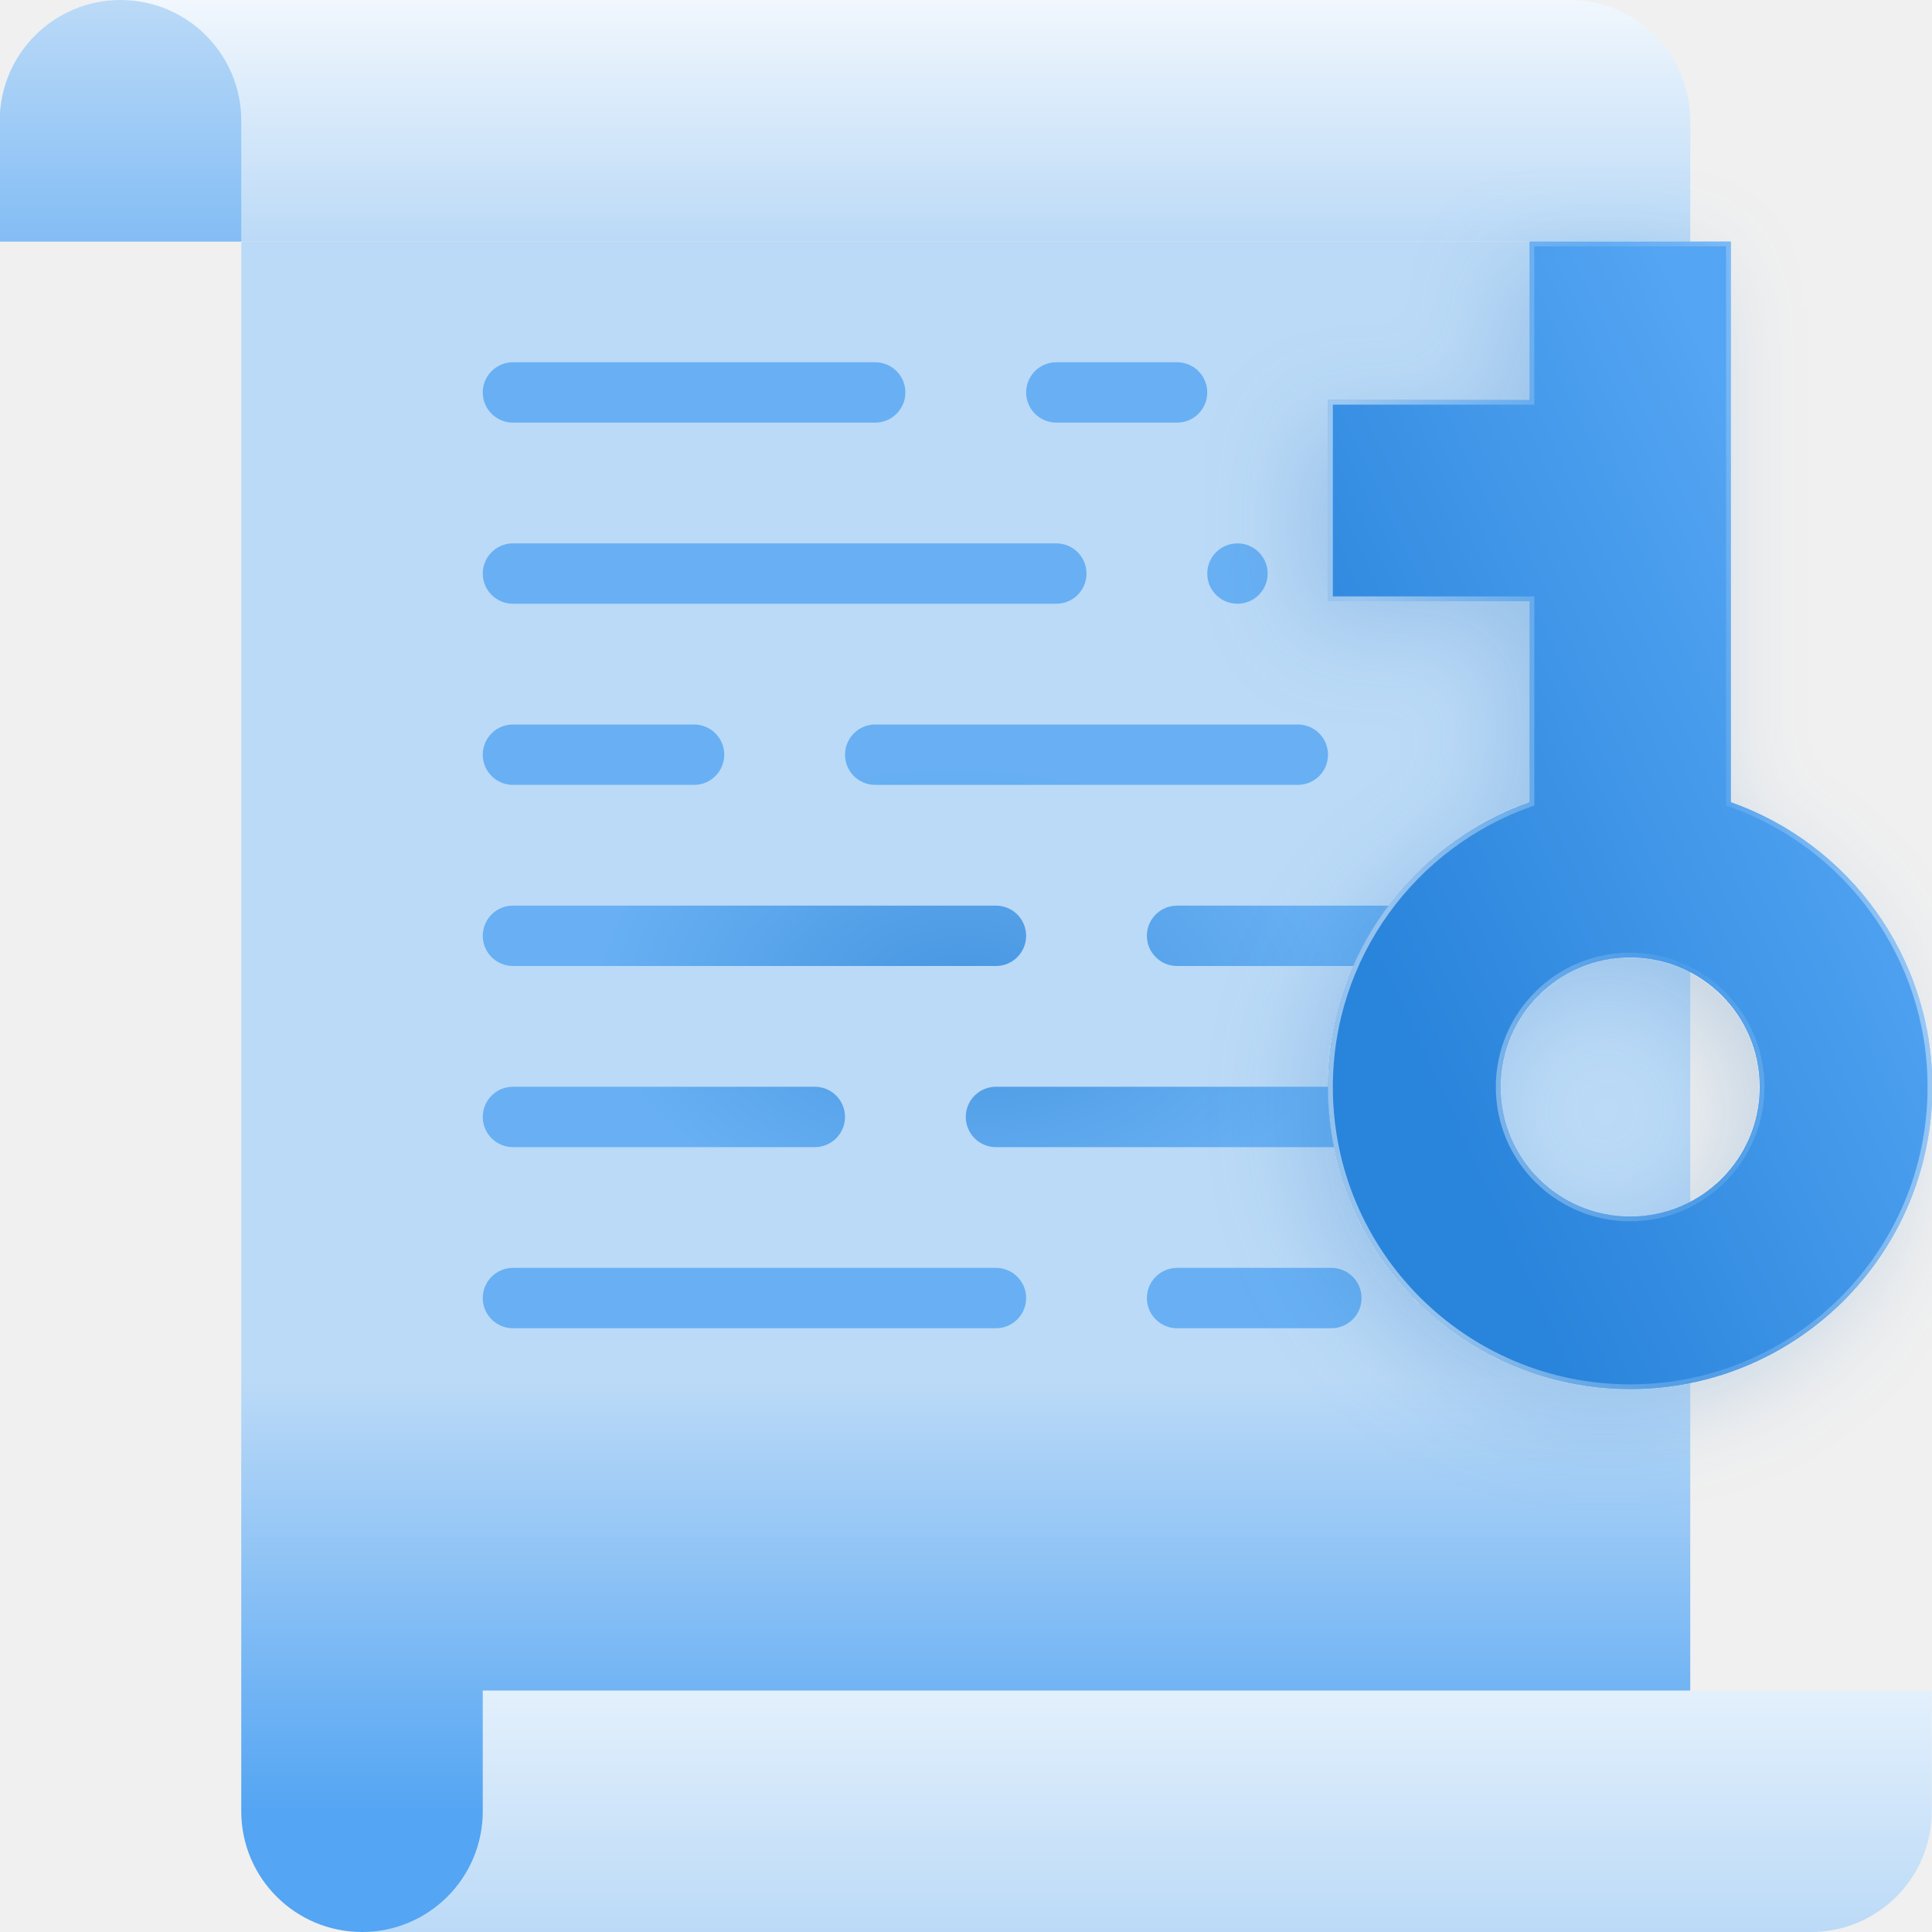
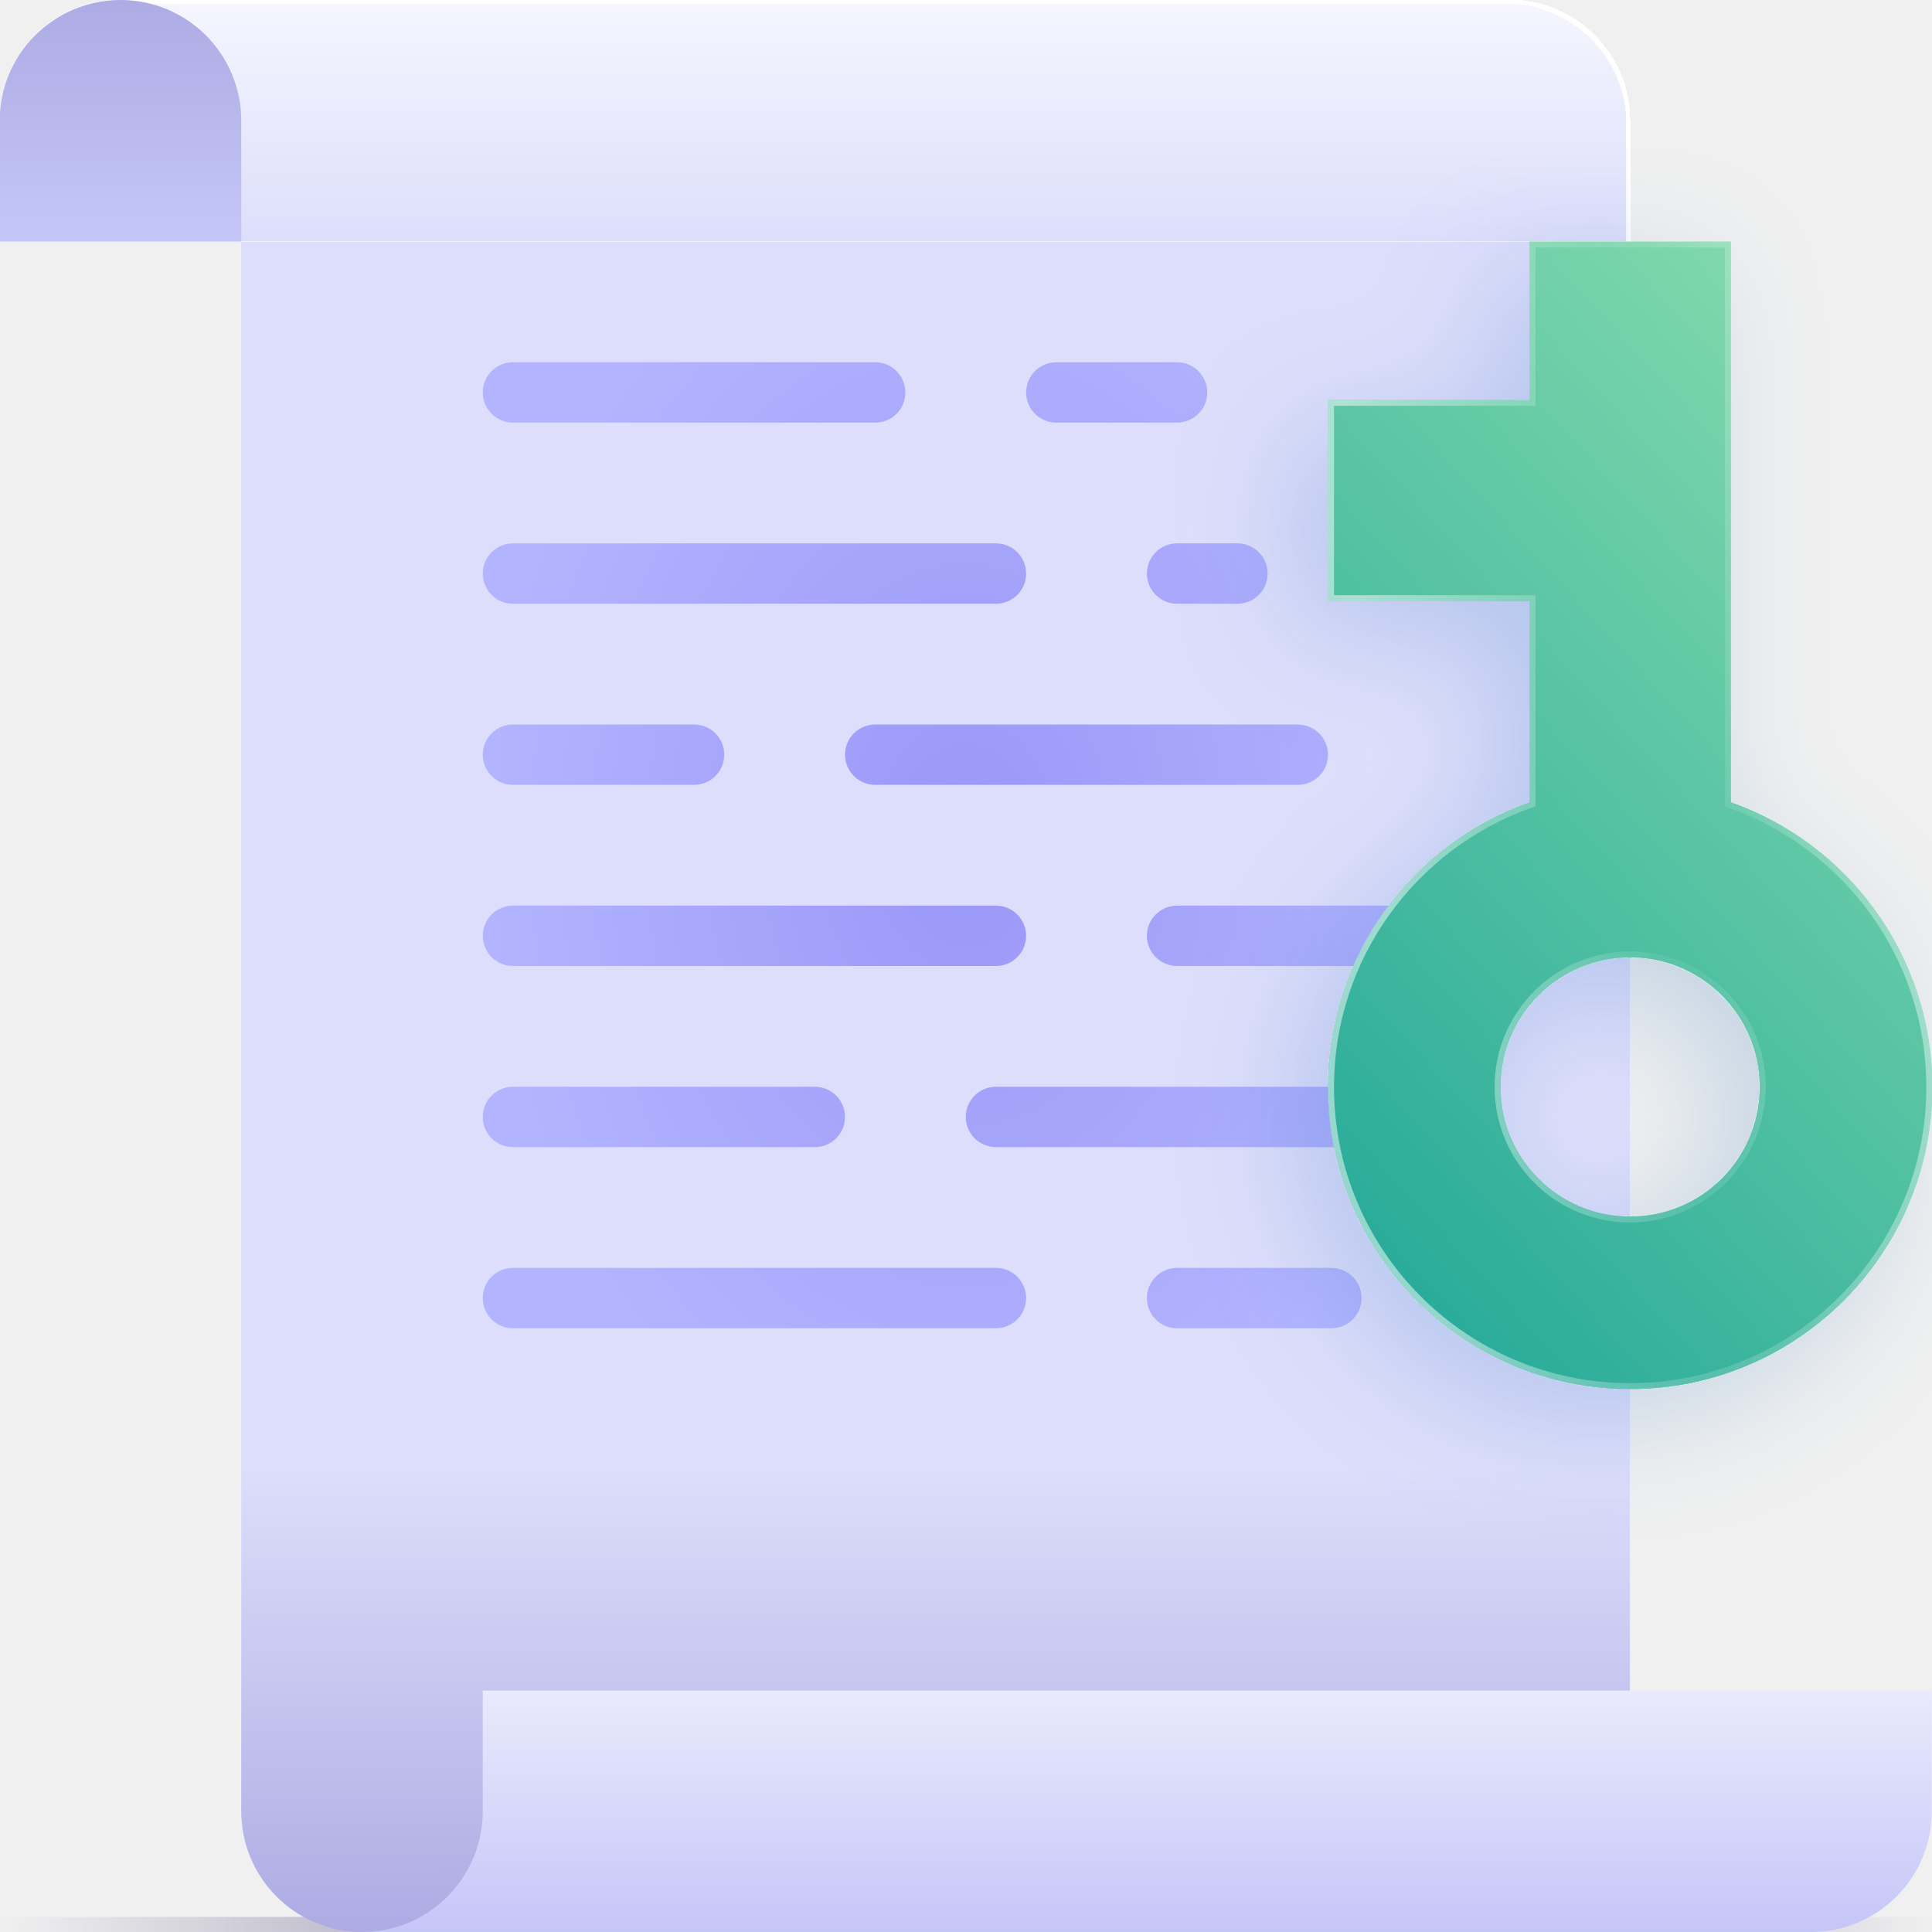
- <svg xmlns="http://www.w3.org/2000/svg" width="80" height="80" viewBox="0 0 80 80" fill="none">
-   <g clip-path="url(#clip0_10316_116154)">
-     <path d="M9.99 10H69.99V80H14.99C12.229 80 9.99 77.761 9.99 75V10Z" fill="url(#paint0_linear_10316_116154)" />
-     <path d="M79.99 75C79.99 77.761 77.752 80 74.99 80H14.99C17.752 80 19.99 77.761 19.99 75V70H79.99V75Z" fill="url(#paint1_linear_10316_116154)" />
-     <path d="M-0.01 5C-0.01 2.239 2.229 0 4.99 0H64.99C67.752 0 69.99 2.239 69.99 5V10H-0.01V5Z" fill="url(#paint2_linear_10316_116154)" />
-     <path d="M-0.01 5C-0.01 2.239 2.229 0 4.99 0C7.752 0 9.99 2.239 9.99 5V10H-0.01V5Z" fill="url(#paint3_linear_10316_116154)" />
-     <path d="M41.24 52.5C41.931 52.5 42.49 53.06 42.49 53.75C42.49 54.44 41.931 55 41.24 55H21.24C20.55 55 19.99 54.44 19.99 53.75C19.99 53.06 20.55 52.5 21.24 52.5H41.24ZM55.129 52.5C55.819 52.5 56.379 53.06 56.379 53.75C56.379 54.44 55.819 55 55.129 55H48.74C48.05 55 47.49 54.44 47.49 53.75C47.49 53.06 48.05 52.5 48.74 52.5H55.129ZM33.74 45C34.431 45 34.99 45.56 34.99 46.25C34.99 46.94 34.431 47.5 33.74 47.5H21.24C20.55 47.5 19.99 46.94 19.99 46.25C19.99 45.56 20.55 45 21.24 45H33.74ZM58.74 45C59.431 45 59.99 45.56 59.99 46.25C59.99 46.94 59.431 47.5 58.74 47.5H41.24C40.55 47.5 39.99 46.94 39.99 46.25C39.99 45.56 40.55 45 41.24 45H58.74ZM41.24 37.5C41.931 37.5 42.49 38.06 42.49 38.75C42.49 39.44 41.931 40 41.24 40H21.24C20.55 40 19.99 39.44 19.99 38.75C19.99 38.06 20.55 37.5 21.24 37.5H41.24ZM58.74 37.5C59.431 37.5 59.99 38.06 59.99 38.75C59.99 39.44 59.431 40 58.74 40H48.74C48.05 40 47.49 39.44 47.49 38.75C47.49 38.06 48.05 37.5 48.74 37.5H58.74ZM28.74 30C29.431 30 29.99 30.56 29.99 31.25C29.99 31.94 29.431 32.5 28.74 32.5H21.24C20.55 32.5 19.99 31.94 19.99 31.25C19.99 30.56 20.55 30 21.24 30H28.74ZM53.74 30C54.431 30 54.99 30.56 54.99 31.25C54.99 31.94 54.431 32.5 53.74 32.5H36.24C35.55 32.5 34.99 31.94 34.99 31.25C34.99 30.56 35.55 30 36.24 30H53.74ZM43.74 22.5C44.431 22.5 44.99 23.06 44.99 23.75C44.99 24.44 44.431 25 43.74 25H21.24C20.55 25 19.99 24.44 19.99 23.75C19.99 23.06 20.55 22.5 21.24 22.5H43.74ZM51.24 22.5C51.931 22.5 52.49 23.06 52.49 23.75C52.49 24.44 51.931 25 51.24 25C50.55 25 49.99 24.44 49.99 23.75C49.99 23.06 50.55 22.5 51.24 22.5ZM36.24 15C36.931 15 37.49 15.56 37.49 16.25C37.49 16.94 36.931 17.5 36.24 17.5H21.24C20.55 17.5 19.99 16.94 19.99 16.25C19.99 15.56 20.55 15 21.24 15H36.24ZM48.74 15C49.431 15 49.99 15.56 49.99 16.25C49.99 16.94 49.431 17.5 48.74 17.5H43.74C43.05 17.5 42.49 16.94 42.49 16.25C42.49 15.56 43.05 15 43.74 15H48.74Z" fill="url(#paint4_radial_10316_116154)" fill-opacity="0.8" />
-     <g filter="url(#filter0_d_10316_116154)">
-       <mask id="path-6-inside-1_10316_116154" fill="white">
-         <path d="M71.674 33.213C76.534 34.931 80.016 39.565 80.016 45.013C80.016 51.923 74.413 57.524 67.503 57.524C60.592 57.524 54.99 51.923 54.99 45.013C54.99 39.565 58.473 34.93 63.333 33.213V24.895H54.99V16.555H63.333V10H71.674V33.213ZM67.501 39.648C64.54 39.648 62.139 42.048 62.139 45.009C62.139 47.97 64.539 50.371 67.501 50.371C70.463 50.371 72.863 47.97 72.863 45.009C72.863 42.047 70.463 39.648 67.501 39.648Z" />
+ <svg xmlns="http://www.w3.org/2000/svg" width="64" height="64" fill="none" viewBox="0 0 64 64">
+   <g clip-path="url(#a)">
+     <path fill="url(#b)" d="M0 63.5h64v.5H0z" />
+     <path fill="url(#c)" d="M7.992 8h46v56h-42a4 4 0 0 1-4-4z" />
+     <path fill="url(#d)" fill-rule="evenodd" d="M63.992 60a4 4 0 0 1-4 4h-48a4 4 0 0 0 4-4v-4h48z" clip-rule="evenodd" />
+     <g filter="url(#e)">
+       <path fill="url(#f)" d="M-.008 4a4 4 0 0 1 4-4h46a4 4 0 0 1 4 4v4h-54z" />
+     </g>
+     <path fill="url(#g)" d="M-.008 4a4 4 0 0 1 8 0v4h-8z" />
+     <path fill="url(#h)" fill-rule="evenodd" d="M32.992 42a1 1 0 1 1 0 2h-16a1 1 0 1 1 0-2zm11.112 0a1 1 0 0 1 0 2h-5.112a1 1 0 1 1 0-2zm-17.112-6a1 1 0 1 1 0 2h-10a1 1 0 1 1 0-2zm20 0a1 1 0 1 1 0 2h-14a1 1 0 1 1 0-2zm-14-6a1 1 0 1 1 0 2h-16a1 1 0 1 1 0-2zm14 0a1 1 0 1 1 0 2h-8a1 1 0 1 1 0-2zm-24-6a1 1 0 1 1 0 2h-6a1 1 0 1 1 0-2zm20 0a1 1 0 1 1 0 2h-14a1 1 0 1 1 0-2zm-10-6a1 1 0 1 1 0 2h-16a1 1 0 1 1 0-2zm8 0a1 1 0 1 1 0 2h-2a1 1 0 1 1 0-2zm-12-6a1 1 0 1 1 0 2h-12a1 1 0 1 1 0-2zm10 0a1 1 0 1 1 0 2h-4a1 1 0 1 1 0-2z" clip-rule="evenodd" />
+     <g filter="url(#i)">
+       <mask id="l" fill="#fff">
+         <path fill-rule="evenodd" d="M57.34 26.572c3.887 1.375 6.672 5.08 6.673 9.437 0 5.528-4.483 10.01-10.011 10.01s-10.01-4.482-10.01-10.01c0-4.358 2.786-8.064 6.674-9.438v-6.655h-6.674v-6.673h6.674V8h6.674zM54 31.717a4.29 4.29 0 1 0 0 8.58 4.29 4.29 0 0 0 0-8.58" clip-rule="evenodd" />
      </mask>
-       <path d="M71.674 33.213C76.534 34.931 80.016 39.565 80.016 45.013C80.016 51.923 74.413 57.524 67.503 57.524C60.592 57.524 54.99 51.923 54.99 45.013C54.99 39.565 58.473 34.93 63.333 33.213V24.895H54.99V16.555H63.333V10H71.674V33.213ZM67.501 39.648C64.54 39.648 62.139 42.048 62.139 45.009C62.139 47.97 64.539 50.371 67.501 50.371C70.463 50.371 72.863 47.97 72.863 45.009C72.863 42.047 70.463 39.648 67.501 39.648Z" fill="url(#paint5_linear_10316_116154)" />
-       <path d="M71.674 33.213H71.474V33.354L71.607 33.401L71.674 33.213ZM80.016 45.013L80.216 45.013V45.013H80.016ZM67.503 57.524V57.724H67.503L67.503 57.524ZM54.99 45.013H54.79V45.013L54.99 45.013ZM63.333 33.213L63.4 33.401L63.533 33.354V33.213H63.333ZM63.333 24.895H63.533V24.695H63.333V24.895ZM54.99 24.895H54.79V25.096H54.99V24.895ZM54.99 16.555V16.355H54.79V16.555H54.99ZM63.333 16.555V16.755H63.533V16.555H63.333ZM63.333 10V9.8H63.133V10H63.333ZM71.674 10H71.874V9.8H71.674V10ZM67.501 39.648V39.447H67.501L67.501 39.648ZM62.139 45.009L61.939 45.009V45.009H62.139ZM67.501 50.371L67.501 50.571H67.501V50.371ZM72.863 45.009H73.063V45.009L72.863 45.009ZM71.674 33.213L71.607 33.401C76.39 35.092 79.816 39.653 79.816 45.013H80.016H80.216C80.216 39.478 76.678 34.769 71.74 33.024L71.674 33.213ZM80.016 45.013L79.816 45.013C79.816 51.812 74.303 57.324 67.503 57.324L67.503 57.524L67.503 57.724C74.524 57.724 80.216 52.033 80.216 45.013L80.016 45.013ZM67.503 57.524V57.324C60.703 57.324 55.19 51.812 55.19 45.013L54.99 45.013L54.79 45.013C54.79 52.033 60.482 57.724 67.503 57.724V57.524ZM54.99 45.013H55.19C55.19 39.652 58.617 35.092 63.4 33.401L63.333 33.213L63.266 33.024C58.329 34.769 54.79 39.477 54.79 45.013H54.99ZM63.333 33.213H63.533V24.895H63.333H63.133V33.213H63.333ZM63.333 24.895V24.695H54.99V24.895V25.096H63.333V24.895ZM54.99 24.895H55.19V16.555H54.99H54.79V24.895H54.99ZM54.99 16.555V16.755H63.333V16.555V16.355H54.99V16.555ZM63.333 16.555H63.533V10H63.333H63.133V16.555H63.333ZM63.333 10V10.2H71.674V10V9.8H63.333V10ZM71.674 10H71.474V33.213H71.674H71.874V10H71.674ZM67.501 39.648L67.501 39.447C64.429 39.448 61.939 41.937 61.939 45.009L62.139 45.009L62.339 45.009C62.339 42.158 64.65 39.848 67.501 39.847L67.501 39.648ZM62.139 45.009H61.939C61.939 48.081 64.429 50.571 67.501 50.571L67.501 50.371L67.501 50.171C64.65 50.171 62.339 47.86 62.339 45.009H62.139ZM67.501 50.371V50.571C70.573 50.571 73.063 48.081 73.063 45.009H72.863H72.663C72.663 47.86 70.352 50.171 67.501 50.171V50.371ZM72.863 45.009L73.063 45.009C73.063 41.937 70.573 39.447 67.501 39.447V39.648V39.847C70.352 39.847 72.663 42.158 72.663 45.009L72.863 45.009Z" fill="url(#paint6_radial_10316_116154)" fill-opacity="0.5" mask="url(#path-6-inside-1_10316_116154)" />
+       <path fill="url(#j)" fill-rule="evenodd" d="M57.34 26.572c3.887 1.375 6.672 5.08 6.673 9.437 0 5.528-4.483 10.01-10.011 10.01s-10.01-4.482-10.01-10.01c0-4.358 2.786-8.064 6.674-9.438v-6.655h-6.674v-6.673h6.674V8h6.674zM54 31.717a4.29 4.29 0 1 0 0 8.58 4.29 4.29 0 0 0 0-8.58" clip-rule="evenodd" />
+       <path fill="url(#k)" fill-opacity=".5" d="M57.34 26.572h-.2v.142l.133.047zm6.673 9.437h.2zm-10.011 10.01v.2zm-10.01-10.01h-.2zm6.674-9.438.067.189.133-.047v-.142zm0-6.655h.2v-.2h-.2zm-6.674 0h-.2v.2h.2zm0-6.673v-.2h-.2v.2zm6.674 0v.2h.2v-.2zm0-5.243v-.2h-.2V8zm6.674 0h.2v-.2h-.2zM54 31.717v-.2zm-4.29 4.29h-.2zM54 40.296v.2zm4.29-4.29h.2zm-.951-9.434-.067.189c3.81 1.347 6.54 4.978 6.54 9.248h.4c0-4.445-2.842-8.223-6.806-9.625zm6.673 9.437h-.2c0 5.417-4.393 9.81-9.811 9.81v.4c5.639 0 10.21-4.572 10.21-10.21zm-10.011 10.01v-.2c-5.418 0-9.81-4.393-9.81-9.81h-.4c0 5.638 4.571 10.21 10.21 10.21zm-10.01-10.01h.2c0-4.27 2.73-7.902 6.54-9.25l-.066-.188-.067-.188c-3.965 1.401-6.807 5.18-6.807 9.626zm6.674-9.438h.2v-6.655h-.4v6.655zm0-6.655v-.2h-6.674v.4h6.674zm-6.674 0h.2v-6.673h-.4v6.673zm0-6.673v.2h6.674v-.4h-6.674zm6.674 0h.2V8h-.4v5.243zm0-5.243v.2h6.674v-.4h-6.674zm6.674 0h-.2v18.572h.4V8zM54 31.717v-.2a4.49 4.49 0 0 0-4.49 4.49h.4a4.09 4.09 0 0 1 4.09-4.09zm-4.29 4.29h-.2A4.49 4.49 0 0 0 54 40.496v-.4a4.09 4.09 0 0 1-4.09-4.09zM54 40.296v.2a4.49 4.49 0 0 0 4.49-4.49h-.4a4.09 4.09 0 0 1-4.09 4.09zm4.29-4.29h.2a4.49 4.49 0 0 0-4.49-4.49v.4a4.09 4.09 0 0 1 4.09 4.09z" mask="url(#l)" />
    </g>
  </g>
  <defs>
-     <filter id="filter0_d_10316_116154" x="49.99" y="7" width="33.025" height="55.523" filterUnits="userSpaceOnUse" color-interpolation-filters="sRGB">
+     <linearGradient id="b" x1="0" x2="64" y1="63.75" y2="63.75" gradientUnits="userSpaceOnUse">
+       <stop stop-color="#867fa2" stop-opacity="0" />
+       <stop offset=".206" stop-color="#867fa2" stop-opacity=".5" />
+       <stop offset=".831" stop-color="#867fa2" stop-opacity=".5" />
+       <stop offset="1" stop-color="#867fa2" stop-opacity="0" />
+     </linearGradient>
+     <linearGradient id="c" x1="31.992" x2="32" y1="8" y2="64" gradientUnits="userSpaceOnUse">
+       <stop offset=".725" stop-color="#dddefb" />
+       <stop offset="1" stop-color="#adabe3" />
+     </linearGradient>
+     <linearGradient id="d" x1="37.992" x2="37.992" y1="56" y2="64" gradientUnits="userSpaceOnUse">
+       <stop stop-color="#e9eafc" />
+       <stop offset="1" stop-color="#c5c6f8" />
+     </linearGradient>
+     <linearGradient id="f" x1="27.992" x2="27.992" y1="0" y2="8" gradientUnits="userSpaceOnUse">
+       <stop stop-color="#f5f6fe" />
+       <stop offset="1" stop-color="#dddefb" />
+     </linearGradient>
+     <linearGradient id="g" x1="3.992" x2="3.992" y1="0" y2="8" gradientUnits="userSpaceOnUse">
+       <stop stop-color="#adabe3" />
+       <stop offset="1" stop-color="#c5c6f8" />
+     </linearGradient>
+     <linearGradient id="j" x1="65.001" x2="27.852" y1="-6" y2="28.04" gradientUnits="userSpaceOnUse">
+       <stop stop-color="#a9eeb4" />
+       <stop offset="1" stop-color="#1fa698" />
+     </linearGradient>
+     <radialGradient id="h" cx="0" cy="0" r="1" gradientTransform="rotate(179.848 15.981 14.021)scale(16 21.9462)" gradientUnits="userSpaceOnUse">
+       <stop stop-color="#9a97f7" />
+       <stop offset="1" stop-color="#b3b4ff" />
+     </radialGradient>
+     <radialGradient id="k" cx="0" cy="0" r="1" gradientTransform="matrix(-7.38561 18.8132 -8.94667 -65.2672 55.07 23.919)" gradientUnits="userSpaceOnUse">
+       <stop stop-color="#fff" stop-opacity="0" />
+       <stop offset="1" stop-color="#fff" />
+     </radialGradient>
+     <filter id="e" width="54" height="8" x="-.008" y="0" color-interpolation-filters="sRGB" filterUnits="userSpaceOnUse">
      <feFlood flood-opacity="0" result="BackgroundImageFix" />
-       <feColorMatrix in="SourceAlpha" type="matrix" values="0 0 0 0 0 0 0 0 0 0 0 0 0 0 0 0 0 0 127 0" result="hardAlpha" />
+       <feBlend in="SourceGraphic" in2="BackgroundImageFix" result="shape" />
+       <feColorMatrix in="SourceAlpha" result="hardAlpha" values="0 0 0 0 0 0 0 0 0 0 0 0 0 0 0 0 0 0 127 0" />
+       <feOffset dx="-.125" dy=".13" />
+       <feComposite in2="hardAlpha" k2="-1" k3="1" operator="arithmetic" />
+       <feColorMatrix values="0 0 0 0 1 0 0 0 0 1 0 0 0 0 1 0 0 0 1 0" />
+       <feBlend in2="shape" result="effect1_innerShadow_16631_5039" />
+     </filter>
+     <filter id="i" width="28.02" height="46.019" x="38.992" y="5" color-interpolation-filters="sRGB" filterUnits="userSpaceOnUse">
+       <feFlood flood-opacity="0" result="BackgroundImageFix" />
+       <feColorMatrix in="SourceAlpha" result="hardAlpha" values="0 0 0 0 0 0 0 0 0 0 0 0 0 0 0 0 0 0 127 0" />
      <feOffset dx="-1" dy="1" />
      <feGaussianBlur stdDeviation="2" />
      <feComposite in2="hardAlpha" operator="out" />
-       <feColorMatrix type="matrix" values="0 0 0 0 0.076 0 0 0 0 0.398 0 0 0 0 0.706 0 0 0 0.2 0" />
-       <feBlend mode="normal" in2="BackgroundImageFix" result="effect1_dropShadow_10316_116154" />
-       <feBlend mode="normal" in="SourceGraphic" in2="effect1_dropShadow_10316_116154" result="shape" />
+       <feColorMatrix values="0 0 0 0 0.076 0 0 0 0 0.398 0 0 0 0 0.706 0 0 0 0.2 0" />
+       <feBlend in2="BackgroundImageFix" result="effect1_dropShadow_16631_5039" />
+       <feBlend in="SourceGraphic" in2="effect1_dropShadow_16631_5039" result="shape" />
    </filter>
-     <linearGradient id="paint0_linear_10316_116154" x1="39.99" y1="10" x2="39.99" y2="75" gradientUnits="userSpaceOnUse">
-       <stop offset="0.725" stop-color="#BBDAF7" />
-       <stop offset="1" stop-color="#54A5F3" />
-     </linearGradient>
-     <linearGradient id="paint1_linear_10316_116154" x1="47.49" y1="70" x2="47.49" y2="80" gradientUnits="userSpaceOnUse">
-       <stop stop-color="#E3F0FC" />
-       <stop offset="1" stop-color="#BBDAF7" />
-     </linearGradient>
-     <linearGradient id="paint2_linear_10316_116154" x1="34.99" y1="0" x2="34.99" y2="10" gradientUnits="userSpaceOnUse">
-       <stop stop-color="#F1F7FD" />
-       <stop offset="1" stop-color="#BBDAF7" />
-     </linearGradient>
-     <linearGradient id="paint3_linear_10316_116154" x1="4.99" y1="0" x2="4.99" y2="10" gradientUnits="userSpaceOnUse">
-       <stop stop-color="#BBDAF7" />
-       <stop offset="1" stop-color="#83BDF5" />
-     </linearGradient>
-     <radialGradient id="paint4_radial_10316_116154" cx="0" cy="0" r="1" gradientTransform="matrix(-14.8141 -2.73767 3.83931 -9.16337 40.0107 41.2685)" gradientUnits="userSpaceOnUse">
-       <stop stop-color="#2984DB" />
-       <stop offset="1" stop-color="#54A5F3" />
-     </radialGradient>
-     <linearGradient id="paint5_linear_10316_116154" x1="68.546" y1="10" x2="47.619" y2="19.646" gradientUnits="userSpaceOnUse">
-       <stop stop-color="#54A5F3" />
-       <stop offset="1" stop-color="#2984DB" />
-     </linearGradient>
-     <radialGradient id="paint6_radial_10316_116154" cx="0" cy="0" r="1" gradientTransform="matrix(-9.23193 23.5276 -11.1832 -81.6227 68.8381 29.908)" gradientUnits="userSpaceOnUse">
-       <stop stop-color="white" stop-opacity="0" />
-       <stop offset="1" stop-color="white" />
-     </radialGradient>
-     <clipPath id="clip0_10316_116154">
-       <rect width="80" height="80" fill="white" />
+     <clipPath id="a">
+       <path fill="#fff" d="M0 0h64v64H0z" />
    </clipPath>
  </defs>
</svg>
